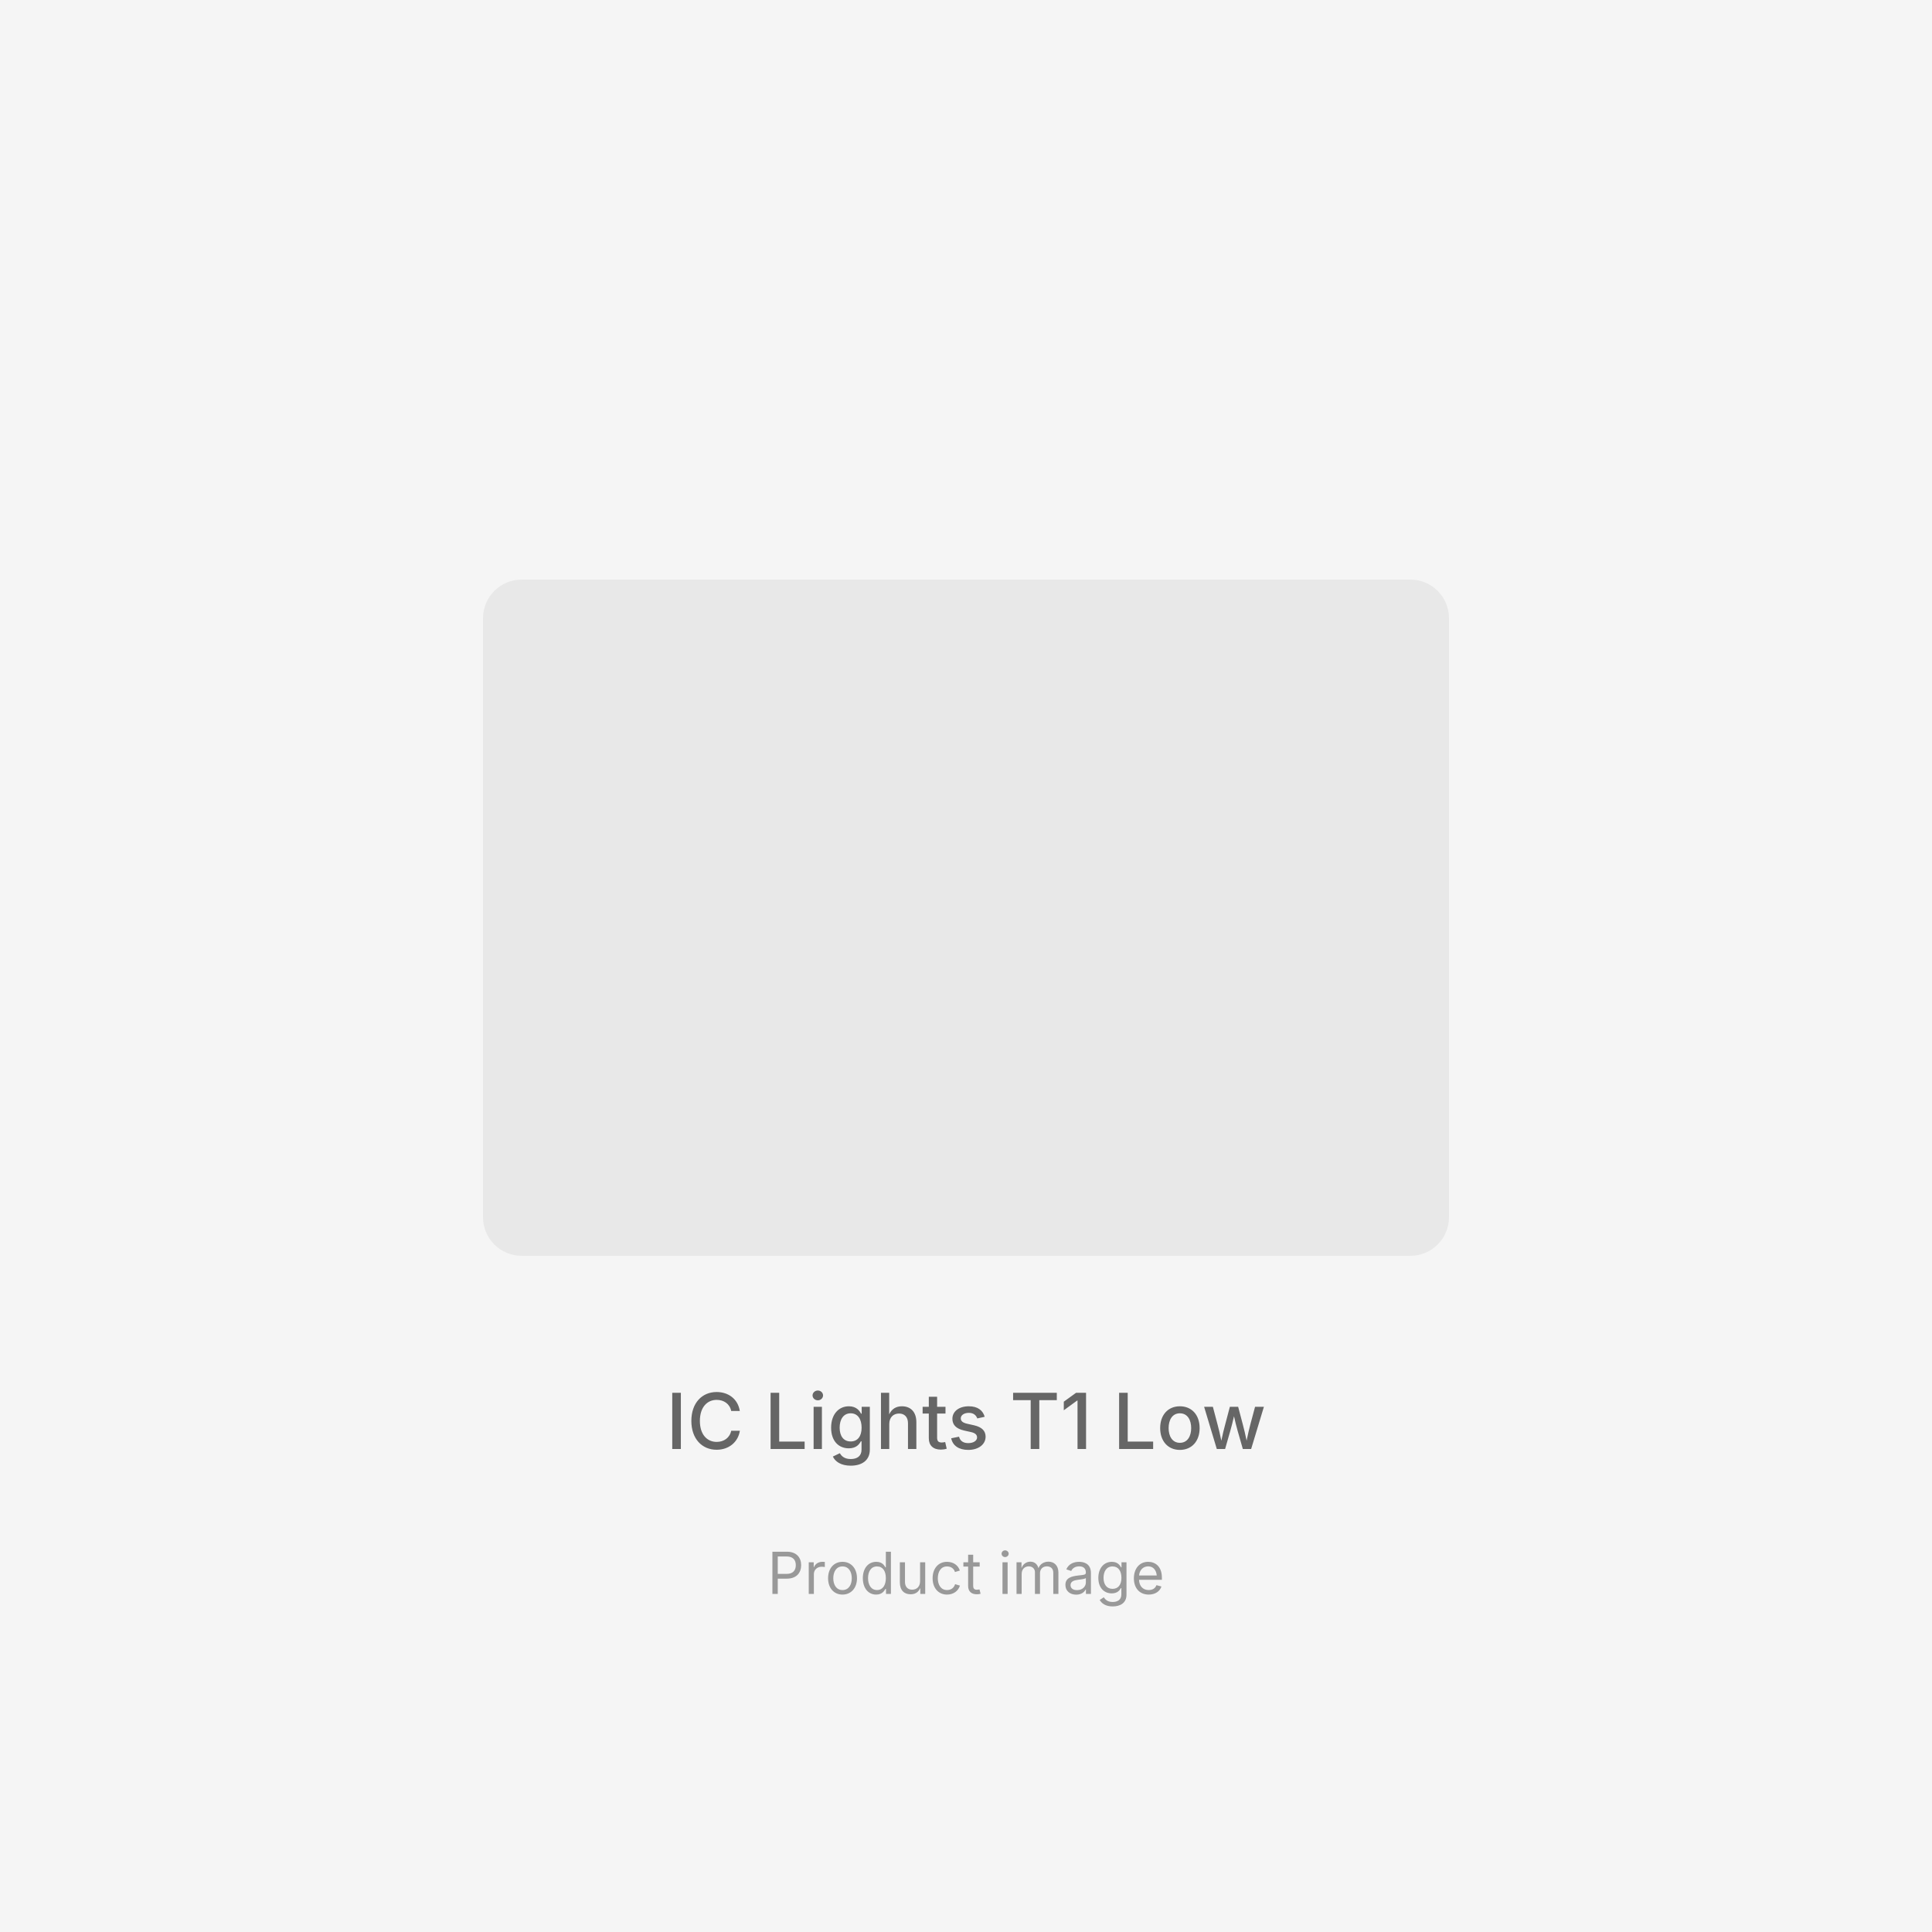
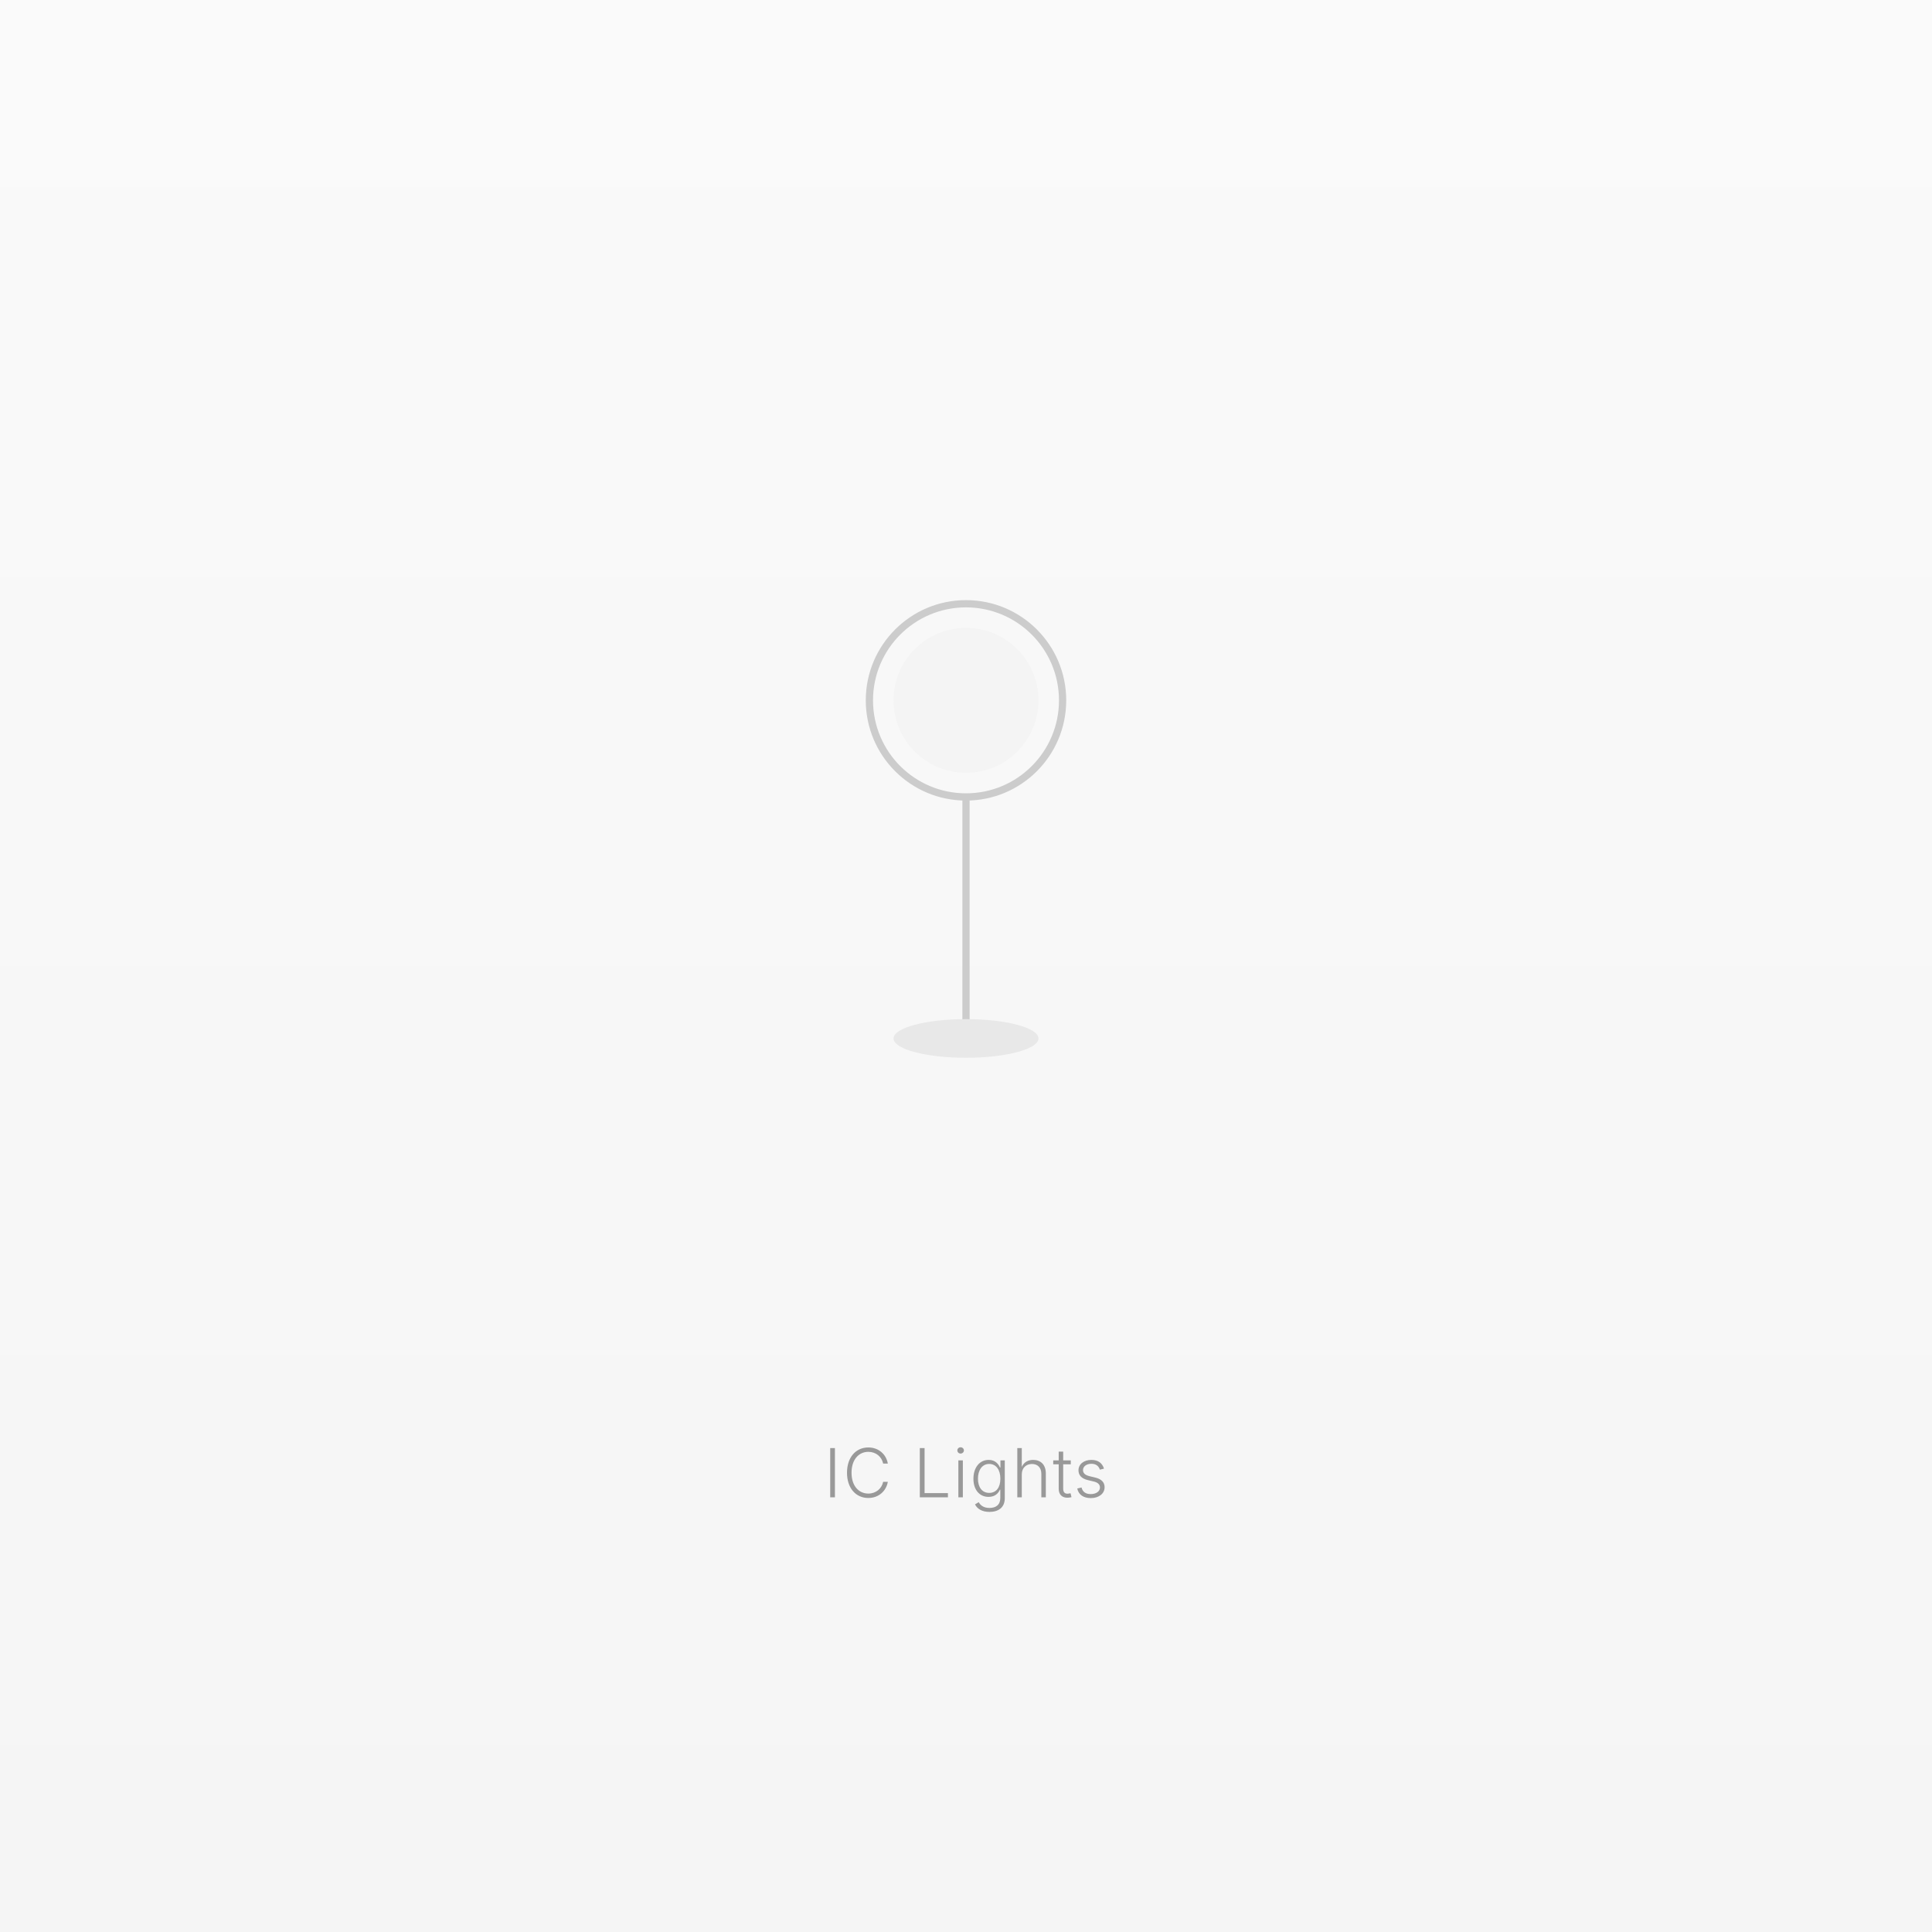
- <svg xmlns="http://www.w3.org/2000/svg" width="400" height="400">
-   <rect width="400" height="400" fill="#f5f5f5" />
-   <rect x="100" y="120" width="200" height="140" rx="8" fill="#e8e8e8" />
-   <text x="50%" y="300" font-family="system-ui, -apple-system, sans-serif" font-size="16" font-weight="500" fill="#666" text-anchor="middle">
-     IC Lights T1 Low
-   </text>
-   <text x="50%" y="330" font-family="system-ui, -apple-system, sans-serif" font-size="12" fill="#999" text-anchor="middle">
-     Product image
+ <svg xmlns="http://www.w3.org/2000/svg" width="800" height="800">
+   <defs>
+     <linearGradient id="bg-24-ic-lights.svg" x1="0%" y1="0%" x2="0%" y2="100%">
+       <stop offset="0%" style="stop-color:#fafafa;stop-opacity:1" />
+       <stop offset="100%" style="stop-color:#f5f5f5;stop-opacity:1" />
+     </linearGradient>
+   </defs>
+   <rect width="800" height="800" fill="url(#bg-24-ic-lights.svg)" />
+   <g transform="translate(400, 350)">
+     <circle cx="0" cy="-60" r="40" fill="none" stroke="#ccc" stroke-width="3" />
+     <circle cx="0" cy="-60" r="30" fill="#f0f0f0" opacity="0.5" />
+     <line x1="0" y1="-20" x2="0" y2="80" stroke="#ccc" stroke-width="3" />
+     <ellipse cx="0" cy="80" rx="30" ry="8" fill="#e8e8e8" />
+   </g>
+   <text x="50%" y="620" font-family="system-ui, -apple-system, sans-serif" font-size="28" font-weight="300" fill="#999" text-anchor="middle" letter-spacing="0.5">
+     IC Lights
  </text>
</svg>
